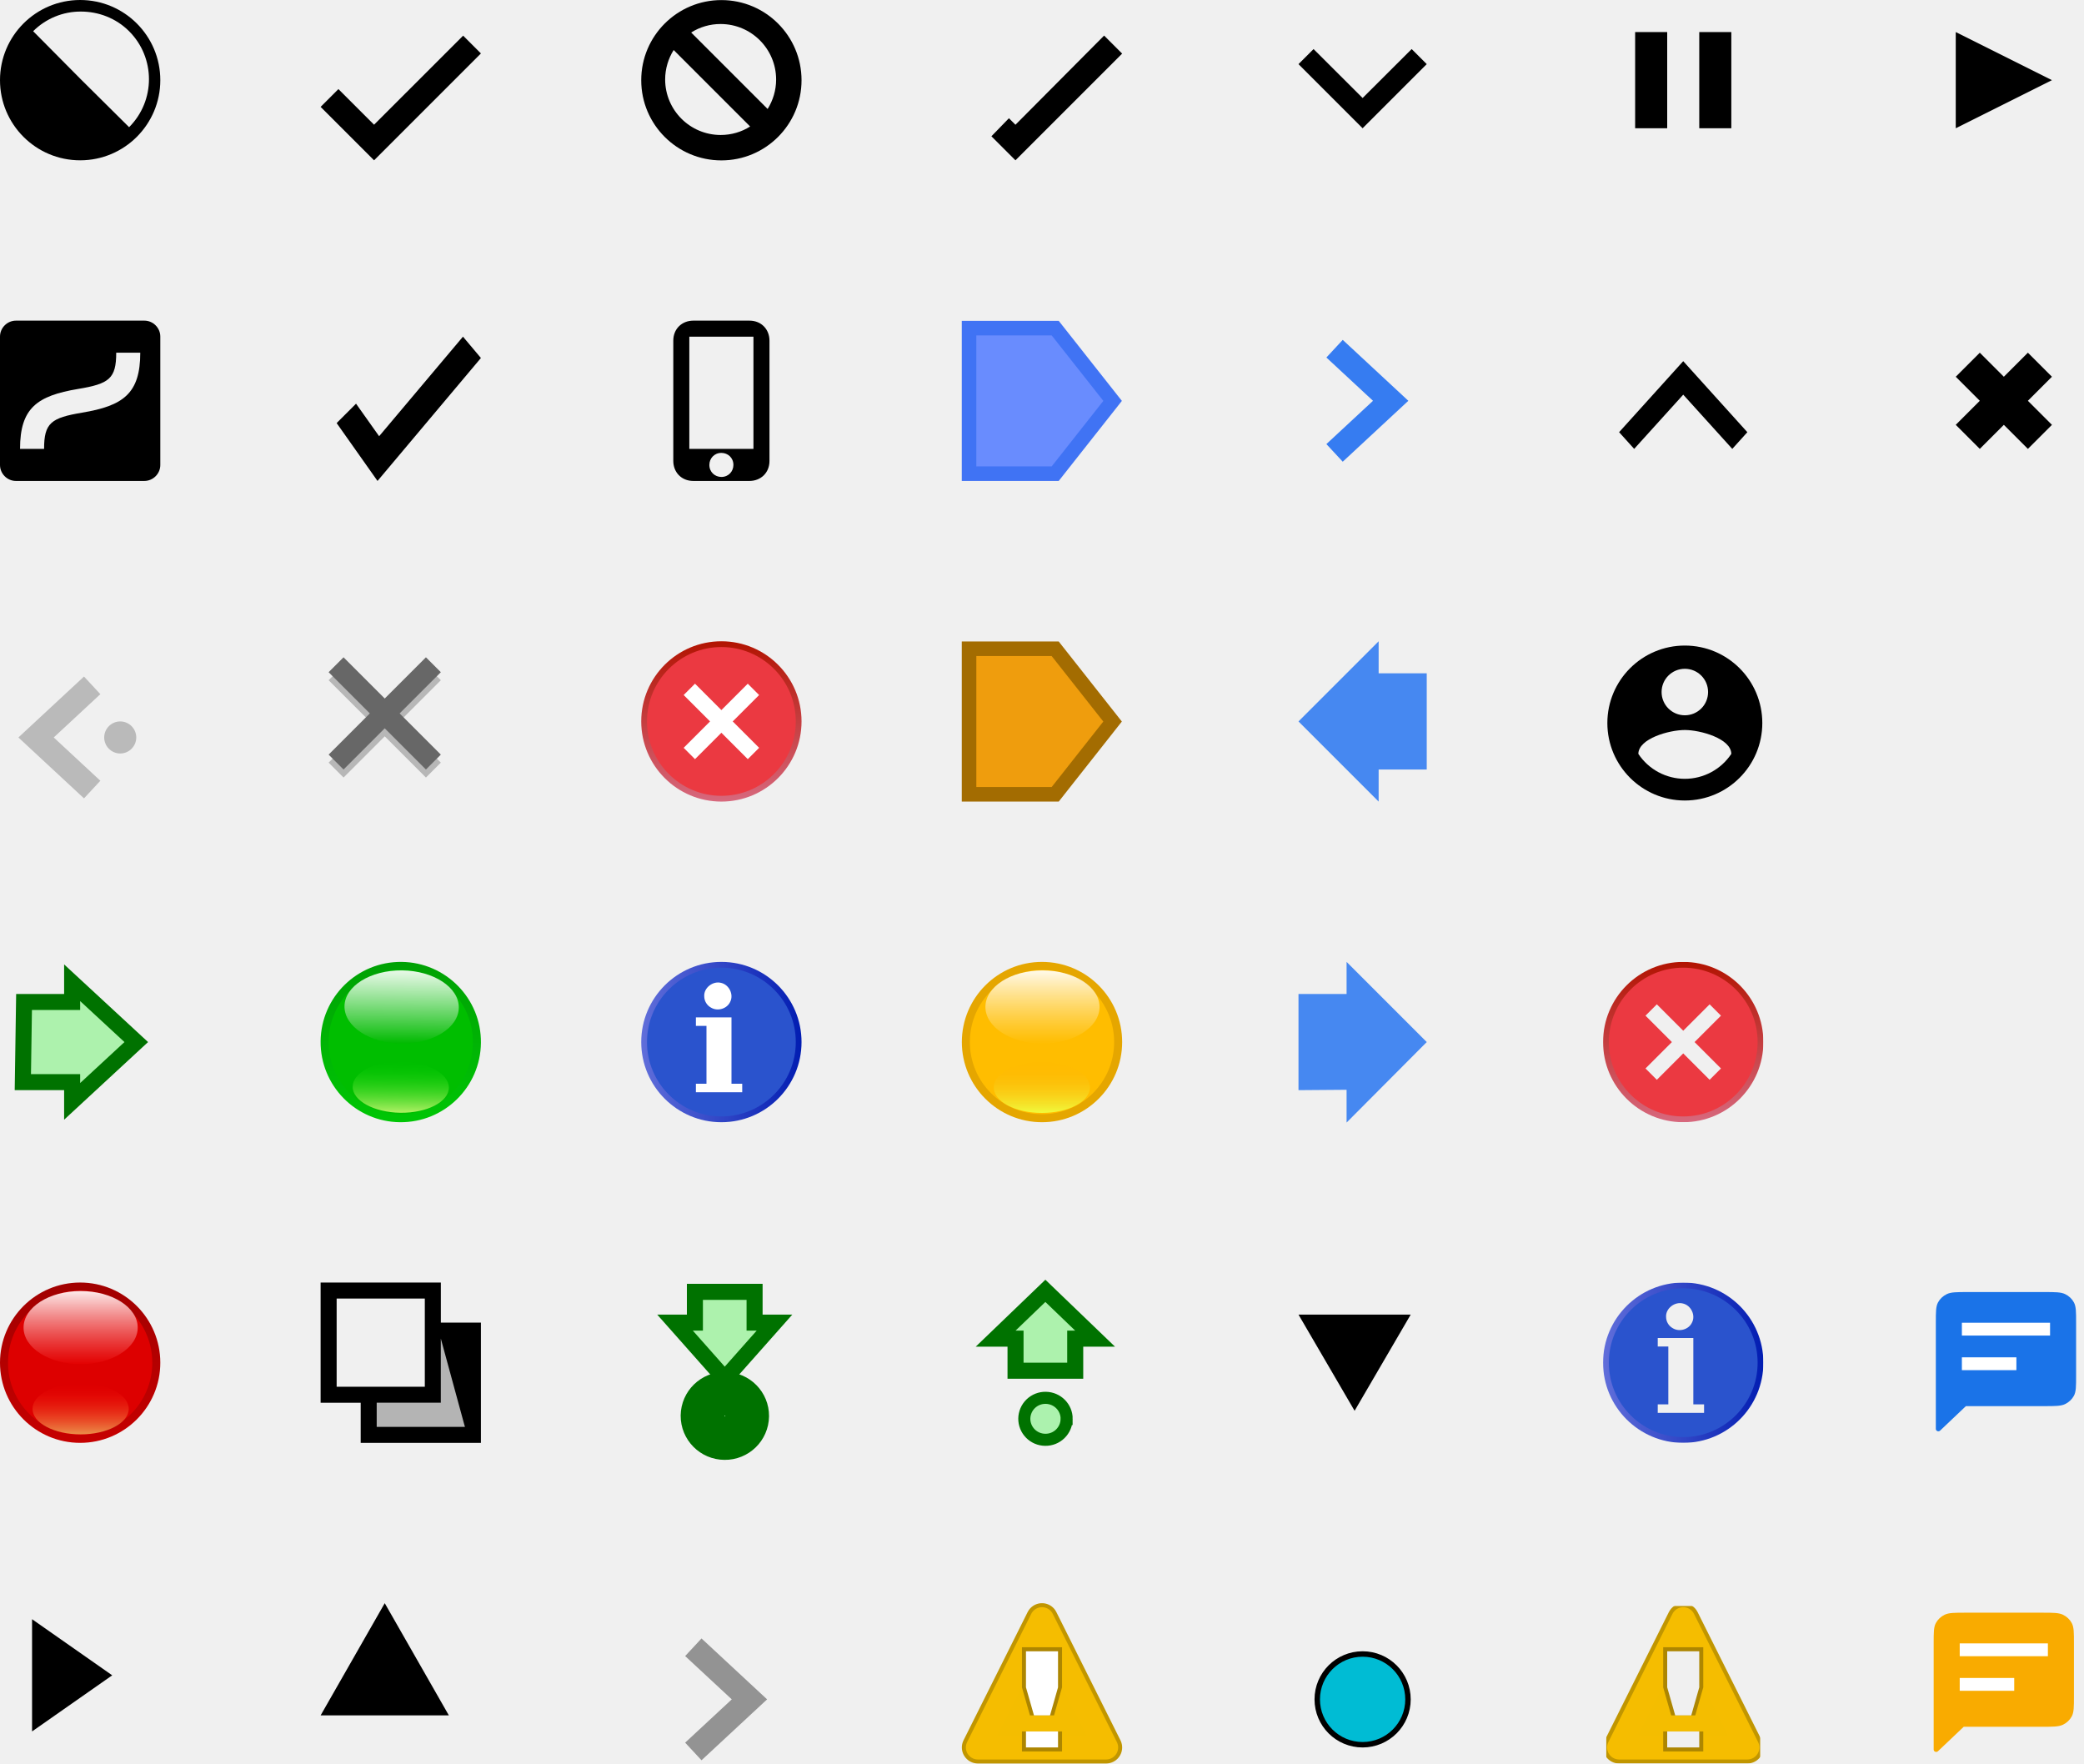
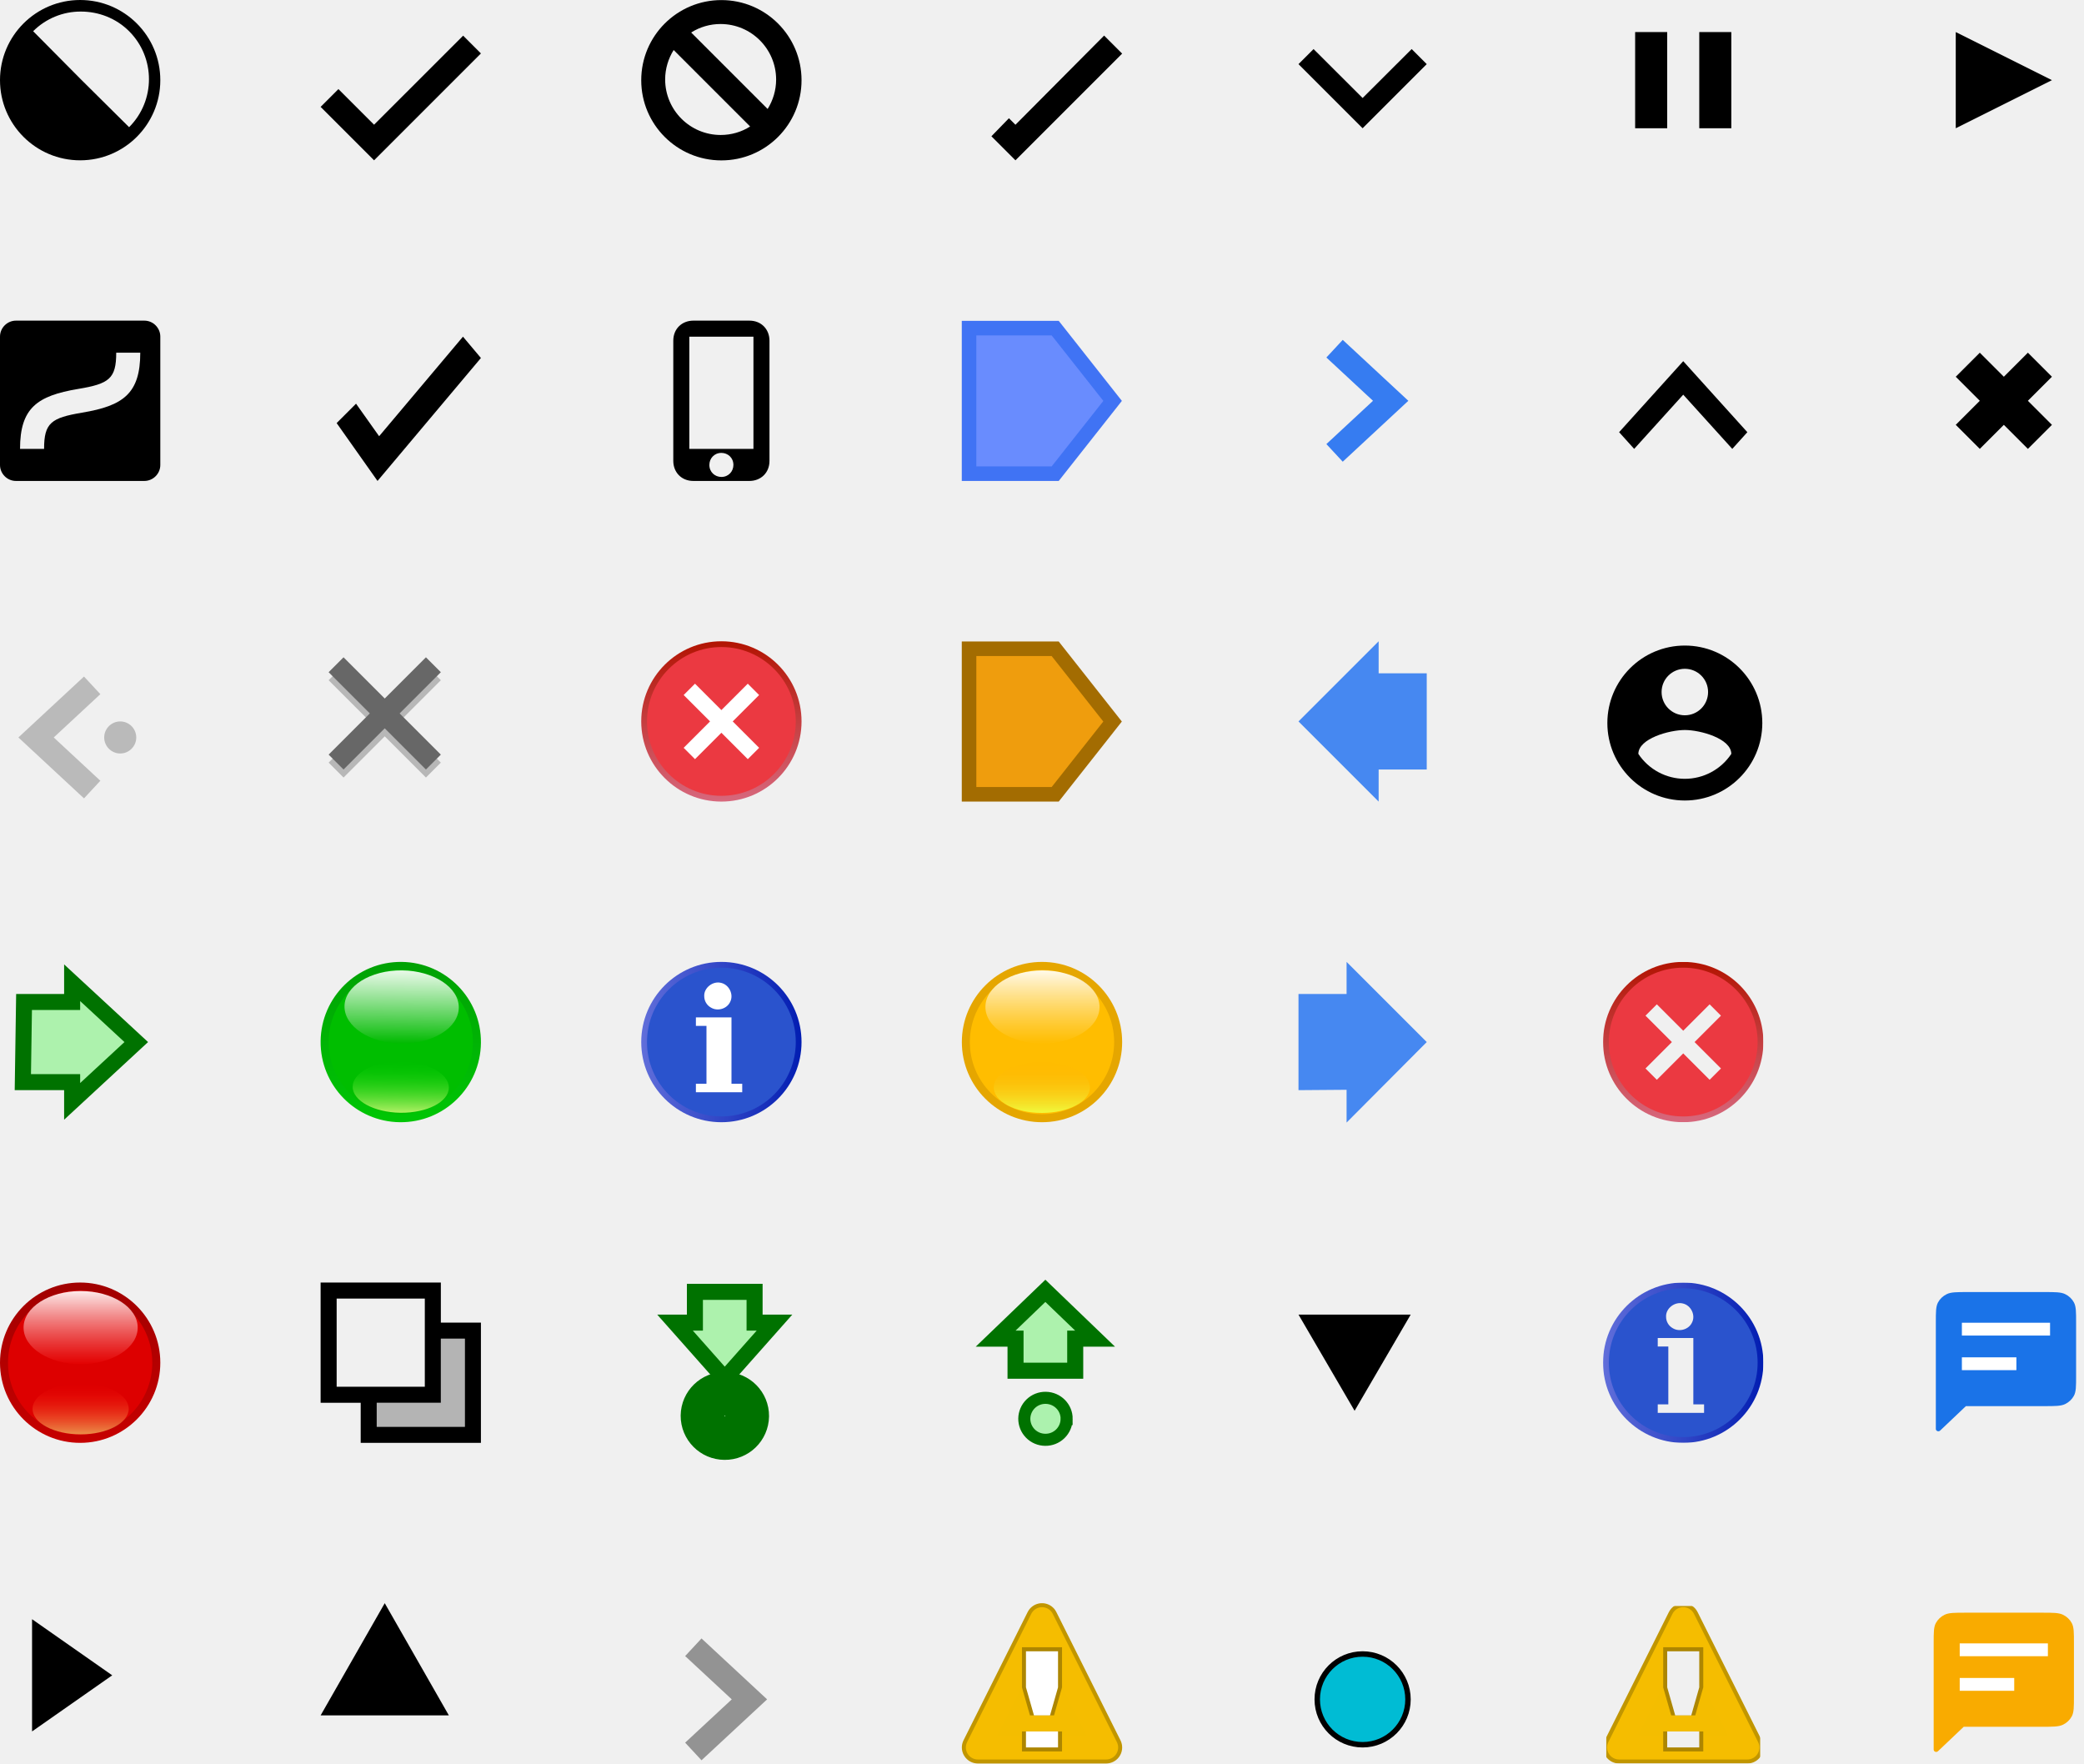
<svg xmlns="http://www.w3.org/2000/svg" xmlns:xlink="http://www.w3.org/1999/xlink" height="110" width="130">
  <defs>
    <linearGradient xlink:href="#a" gradientUnits="userSpaceOnUse" gradientTransform="translate(-.714 -69.286) scale(.71429)" y2="104" y1="104" x2="127" x1="113" id="y" />
    <linearGradient id="a">
      <stop offset="0" stop-color="#606eda" />
      <stop offset="1" stop-color="#021db2" />
    </linearGradient>
    <linearGradient xlink:href="#b" gradientUnits="userSpaceOnUse" gradientTransform="matrix(0 -.41667 -.41667 0 25 10)" x2="24" id="A" />
    <linearGradient id="b">
      <stop offset="0" stop-color="#d7687d" />
      <stop offset="1" stop-color="#b21402" />
    </linearGradient>
  </defs>
  <path d="M0 20.995c0-.55.456-.995.995-.995h8.01c.55 0 .995.455.995.995v8.01c0 .549-.456.995-.995.995H.995C.445 30 0 29.544 0 29.004zm5.123 4.744C7.691 25.312 8.75 24.546 8.75 22h-1.5c0 1.62-.44 1.939-2.373 2.26-2.568.429-3.627 1.194-3.627 3.74h1.5c0-1.62.44-1.937 2.373-2.26zM23.65 27.21l-1.44-2.03L21 26.39 23.55 30 30 22.33 28.88 21z" />
  <path style="fill:#bababa" d="M46.5 25c0 .55.45 1 1 1s1-.45 1-1-.45-1-1-1-1 .45-1 1" transform="translate(-40 21)" />
  <path style="fill:none;stroke:#bababa;stroke-width:1.5" d="M45.75 21.75 42.25 25l3.5 3.25" transform="translate(-40 21)" />
  <path style="fill-opacity:.24" d="m184.5 100.43-.93-.93-2.57 2.57-2.57-2.57-.93.93 2.57 2.57-2.57 2.57.93.93 2.57-2.57 2.57 2.57.93-.93-2.57-2.57 2.57-2.57z" transform="translate(-157 -58)" />
  <path style="fill:#676767" d="m184.5 99.93-.93-.93-2.57 2.57-2.57-2.57-.93.93 2.57 2.57-2.57 2.57.93.93 2.57-2.57 2.57 2.57.93-.93-2.57-2.57 2.57-2.57z" transform="translate(-157 -58)" />
  <path d="M43.25 20c-.7 0-1.25.5-1.25 1.25v7.5c0 .7.5 1.25 1.25 1.25h3.5c.7 0 1.25-.5 1.25-1.25v-7.5c0-.7-.5-1.25-1.25-1.25zM43 21h4v7h-4zm2 7.25c.4 0 .75.3.75.75 0 .4-.3.75-.75.75-.4 0-.75-.3-.75-.75 0-.4.3-.75.75-.75z" />
  <g transform="translate(40 40)">
    <path style="fill:url(#c)" d="M25 0c-2.76 0-5 2.24-5 5s2.24 5 5 5 5-2.24 5-5-2.24-5-5-5" transform="translate(-20)" />
    <path style="fill:#eb3941" d="M20.36 5c0 2.56 2.08 4.64 4.64 4.64 2.56 0 4.64-2.08 4.64-4.64 0-2.56-2.08-4.64-4.64-4.64-2.56 0-4.64 2.08-4.64 4.64" transform="translate(-20)" />
    <path style="stroke:#fff" d="m23 3 4 4M27 3l-4 4" transform="translate(-20)" />
    <defs>
      <linearGradient id="d">
        <stop offset="0" stop-color="#d7687d" />
        <stop offset="1" stop-color="#b21402" />
      </linearGradient>
      <linearGradient xlink:href="#d" gradientUnits="userSpaceOnUse" gradientTransform="matrix(0 -.41667 -.41667 0 25 10)" x2="24" id="c" />
    </defs>
  </g>
  <path d="m4.5 61.3 4 3.7-4 3.7v-1.2H1.425l.075-5h3z" style="fill:#adf2ad;stroke:#007200;stroke-width:1;stroke-miterlimit:4;stroke-dasharray:none" />
  <g transform="translate(20 60)">
    <path style="fill:url(#e)" d="M144.95 10A5.002 5.002 0 0 1 140 4.95 5.002 5.002 0 0 1 145.05 0c2.76.03 4.98 2.29 4.95 5.05a5.002 5.002 0 0 1-5.05 4.95z" transform="translate(-140)" />
    <path style="fill:#00be00" d="M149.5 5.05a4.494 4.494 0 0 1-4.55 4.45 4.494 4.494 0 0 1-4.45-4.55A4.494 4.494 0 0 1 145.05.5c2.49.03 4.48 2.06 4.45 4.55z" transform="translate(-140)" />
    <path style="fill:url(#f)" d="M145.08.53c1.97.02 3.55 1.06 3.54 2.32-.01 1.26-1.62 2.26-3.59 2.24-1.97-.02-3.55-1.06-3.54-2.32.01-1.26 1.62-2.26 3.59-2.24z" transform="translate(-140)" />
    <path style="fill:url(#g)" d="M144.98 9.41c1.66.02 3.01-.68 3.02-1.56.01-.88-1.33-1.61-2.98-1.63-1.66-.02-3.01.68-3.02 1.56-.01.88 1.33 1.61 2.98 1.63z" transform="translate(-140)" />
    <defs>
      <linearGradient id="h">
        <stop offset="0" stop-opacity="0" stop-color="#00d600" />
        <stop offset="1" stop-opacity=".81" stop-color="#d8fc7b" />
      </linearGradient>
      <linearGradient id="i">
        <stop offset="0" stop-color="#00ba00" />
        <stop offset="1" stop-opacity=".91" stop-color="#fff" />
      </linearGradient>
      <linearGradient id="j">
        <stop offset="0" stop-color="#00a104" />
        <stop offset="1" stop-color="#00c605" />
      </linearGradient>
      <linearGradient xlink:href="#h" gradientUnits="userSpaceOnUse" gradientTransform="matrix(-.0048 .4396 .78038 .00853 65.608 -94.834)" y2="103.16" y1="103.16" x2="235.12" x1="227.88" id="g" />
      <linearGradient xlink:href="#i" gradientUnits="userSpaceOnUse" gradientTransform="matrix(.00687 -.62923 .9267 .01012 47.871 147.44)" y2="103.16" y1="103.16" x2="235.12" x1="227.88" id="f" />
      <linearGradient xlink:href="#j" gradientUnits="userSpaceOnUse" gradientTransform="matrix(-.01507 1.3791 -1.3006 -.0142 282.66 -312.8)" y2="103.16" y1="103.16" x2="235.12" x1="227.88" id="e" />
    </defs>
  </g>
  <g transform="translate(40 60)">
    <path style="fill:url(#k)" d="M85 0c-2.76 0-5 2.24-5 5s2.24 5 5 5 5-2.24 5-5-2.24-5-5-5" transform="translate(-80)" />
    <path style="fill:#2a53cd" d="M80.36 5c0 2.56 2.08 4.64 4.64 4.64 2.56 0 4.64-2.08 4.64-4.64 0-2.56-2.08-4.64-4.64-4.64-2.56 0-4.64 2.08-4.64 4.64" transform="translate(-80)" />
    <path style="fill:#fff" d="M83.93 2.14c-.03-.53.55-.97 1.06-.83.5.12.79.73.56 1.18-.2.44-.79.61-1.2.36a.812.812 0 0 1-.42-.71zm1.7 5.46h.67v.53h-2.89V7.6h.66V3.99h-.66v-.53h2.22V7.6z" transform="translate(-80)" />
    <defs>
      <linearGradient id="l">
        <stop offset="0" stop-color="#606eda" />
        <stop offset="1" stop-color="#021db2" />
      </linearGradient>
      <linearGradient xlink:href="#l" gradientUnits="userSpaceOnUse" gradientTransform="translate(-.714 -69.286) scale(.71429)" y2="104" y1="104" x2="127" x1="113" id="k" />
    </defs>
  </g>
  <path style="fill:#698cfe;stroke:#4073f4;stroke-width:.908" d="M160.45 20.467v9.079h5.373l3.582-4.54-3.582-4.539z" transform="translate(-100)" />
  <path style="fill:#ef9d0d;stroke:#a36c01;stroke-width:.908" d="M140.45 20.467v9.08h5.372l3.581-4.54-3.581-4.54z" transform="translate(-80 20)" />
  <g transform="translate(60 60)">
    <path style="fill:#e5a600" d="M165 10c-2.76 0-5-2.24-5-5s2.24-5 5-5 5 2.24 5 5-2.24 5-5 5z" transform="translate(-160)" />
    <path style="fill:#ffbd00" d="M169.5 5c0 2.49-2.01 4.5-4.5 4.5s-4.5-2.01-4.5-4.5S162.51.5 165 .5s4.5 2.01 4.5 4.5z" transform="translate(-160)" />
    <path style="fill:url(#m)" d="M165.03.53c1.97 0 3.56 1.02 3.56 2.28 0 1.26-1.59 2.28-3.56 2.28s-3.56-1.02-3.56-2.28c0-1.26 1.59-2.28 3.56-2.28z" transform="translate(-160)" />
    <path style="fill:url(#n)" d="M164.99 9.42c1.66 0 3-.71 3-1.59 0-.88-1.34-1.59-3-1.59s-3 .71-3 1.59c0 .88 1.34 1.59 3 1.59z" transform="translate(-160)" />
    <defs>
      <linearGradient id="o">
        <stop offset="0" stop-opacity="0" stop-color="#ffa801" />
        <stop offset="1" stop-color="#f0fb3d" />
      </linearGradient>
      <linearGradient id="p">
        <stop offset="0" stop-opacity=".65" stop-color="#ffbd00" />
        <stop offset="1" stop-opacity=".91" stop-color="#fff" />
      </linearGradient>
      <linearGradient xlink:href="#o" gradientUnits="userSpaceOnUse" gradientTransform="matrix(0 .43966 .78049 0 84.444 -93.924)" y2="103.16" y1="103.16" x2="235.12" x1="227.88" id="n" />
      <linearGradient xlink:href="#p" gradientUnits="userSpaceOnUse" gradientTransform="matrix(0 -.62931 .92683 0 69.47 148.53)" y2="103.16" y1="103.16" x2="235.12" x1="227.88" id="m" />
    </defs>
  </g>
  <g transform="translate(0 80)">
    <path style="fill:url(#q)" d="M125 10c-2.76 0-5-2.24-5-5s2.24-5 5-5 5 2.24 5 5-2.24 5-5 5z" transform="translate(-120)" />
    <path style="fill:#d00" d="M129.5 5c0 2.49-2.01 4.5-4.5 4.5s-4.5-2.01-4.5-4.5S122.51.5 125 .5s4.5 2.01 4.5 4.5z" transform="translate(-120)" />
    <path style="fill:url(#r)" d="M125.03.53c1.97 0 3.56 1.02 3.56 2.28 0 1.26-1.59 2.28-3.56 2.28s-3.56-1.02-3.56-2.28c0-1.26 1.59-2.28 3.56-2.28z" transform="translate(-120)" />
    <path style="fill:url(#s)" d="M125.03 9.47c1.66 0 3-.71 3-1.59 0-.88-1.34-1.59-3-1.59s-3 .71-3 1.59c0 .88 1.34 1.59 3 1.59z" transform="translate(-120)" />
    <defs>
      <linearGradient id="t">
        <stop offset="0" stop-opacity="0" stop-color="red" />
        <stop offset="1" stop-opacity=".71" stop-color="#f0cb68" />
      </linearGradient>
      <linearGradient id="u">
        <stop offset="0" stop-opacity=".65" stop-color="#e60000" />
        <stop offset="1" stop-opacity=".91" stop-color="#fff" />
      </linearGradient>
      <linearGradient id="v">
        <stop offset="0" stop-color="#a10000" />
        <stop offset="1" stop-color="#c60000" />
      </linearGradient>
      <linearGradient xlink:href="#t" gradientUnits="userSpaceOnUse" gradientTransform="matrix(0 .43966 .78049 0 44.488 -93.88)" y2="103.16" y1="103.16" x2="235.12" x1="227.88" id="s" />
      <linearGradient xlink:href="#u" gradientUnits="userSpaceOnUse" gradientTransform="matrix(0 -.62931 .92683 0 29.47 148.53)" y2="103.16" y1="103.16" x2="235.12" x1="227.88" id="r" />
      <linearGradient xlink:href="#v" gradientUnits="userSpaceOnUse" gradientTransform="matrix(0 1.3793 -1.3008 0 259.08 -314.35)" y2="103.16" y1="103.16" x2="235.12" x1="227.88" id="q" />
    </defs>
  </g>
  <path style="fill:none" d="M60 20h10v10H60z" transform="translate(-40 60)" />
-   <path d="M27.5 82.5V80H20v7.5h2.5V90H30v-7.5zM21 81h5.5v5.5H21zm2.5 6.5h4v-4L29 89h-5.5z" />
+   <path d="M27.5 82.5V80H20v7.5h2.5V90H30v-7.5zM21 81h5.5v5.5H21zm2.5 6.5h4v-4H29V89h-5.5z" />
  <path style="fill-opacity:.25" d="M3.5 7.5h4v-4H9V9H3.5z" transform="translate(20 80)" />
  <g style="fill:#acf2ae;stroke:#007200;stroke-width:2.577">
    <path d="M45.202 89.773a1.461 1.461 0 0 1-1.454-1.469 1.462 1.462 0 0 1 1.483-1.44c.81.009 1.462.666 1.453 1.469a1.462 1.462 0 0 1-1.482 1.44z" />
    <path d="M46.537 88.333a1.314 1.314 0 0 1-1.335 1.294 1.313 1.313 0 0 1-1.307-1.323 1.314 1.314 0 0 1 1.336-1.294c.73.008 1.315.599 1.306 1.323z" />
  </g>
  <path style="fill:#adf2ad;stroke:#007200;stroke-width:1;stroke-miterlimit:4;stroke-dasharray:none" d="M48.313 82.5 45.21 86l-3.102-3.5h1.24v-1.92h3.723v1.92z" />
  <path style="fill:#acf2ae;stroke:#007200;stroke-width:.753" d="M66.537 88.514a1.314 1.314 0 0 1-1.335 1.295 1.313 1.313 0 0 1-1.306-1.324 1.314 1.314 0 0 1 1.335-1.294c.731.009 1.315.6 1.307 1.323z" />
  <path style="fill:#adf2ad;stroke:#007200;stroke-width:1;stroke-miterlimit:4;stroke-dasharray:none" d="m62.108 83.5 3.102-2.982 3.102 2.982h-1.24v2h-3.723v-2z" />
  <path style="fill:none;stroke:#367cf1;stroke-width:1.5" d="m23.25 21.75 3.5 3.25-3.5 3.25" transform="translate(60)" />
  <path style="fill:#4688f1" d="m186 20-5 5 5 5v-2h3v-6h-3z" transform="translate(-100 20)" />
  <path style="fill:#4688f1" d="m186 19.955-5 5 5 5.022v-2.045l3 .023v-6h-3z" transform="matrix(-1 0 0 1 270 40.045)" />
  <path d="m84.5 88 3.5-6h-7M7 104.5 2 101v7M24 100l4 7h-8" />
  <path style="fill:none;stroke:#939393;stroke-width:1.5" d="M3.25 21.75 6.75 25l-3.5 3.25" transform="translate(40 81)" />
  <path style="stroke:#c19600;stroke-width:2;stroke-linejoin:round" d="m61 9 4-8 4 8z" transform="translate(0 100)" />
  <path style="fill:#f4bd00;stroke:#f5bd00;stroke-width:1.5;stroke-linejoin:round" d="m61 9 4-8 4 8z" transform="translate(0 100)" />
  <path style="fill:#ad8601" d="M63.75 2.75h2.5v2.5L65.75 7h-1.5l-.5-1.75v-2.5m0 5.25h2.5v1.25h-2.5" transform="translate(0 100)" />
  <path style="fill:#fff" d="M64 3h2v2.25L65.5 7h-1L64 5.25V3m0 5h2v1h-2" transform="translate(0 100)" />
  <text y="118.387" x="3.051" style="font-style:normal;font-weight:400;line-height:0%;font-family:sans-serif;letter-spacing:0;word-spacing:0;fill:#ccc;fill-opacity:1;stroke:none" xml:space="preserve">
    <tspan style="font-size:8px;line-height:1.25;font-family:sans-serif" y="118.387" x="3.051">a</tspan>
  </text>
  <text y="118.387" x="23.051" style="font-style:normal;font-weight:400;line-height:0%;font-family:sans-serif;letter-spacing:0;word-spacing:0;fill:#ccc;fill-opacity:1;stroke:none" xml:space="preserve">
    <tspan style="font-size:8px;line-height:1.25;font-family:sans-serif" y="118.387" x="23.051">b</tspan>
  </text>
  <text y="118.387" x="43.051" style="font-style:normal;font-weight:400;line-height:0%;font-family:sans-serif;letter-spacing:0;word-spacing:0;fill:#ccc;fill-opacity:1;stroke:none" xml:space="preserve">
    <tspan style="font-size:8px;line-height:1.25;font-family:sans-serif" y="118.387" x="43.051">c</tspan>
  </text>
  <text y="118.387" x="63.051" style="font-style:normal;font-weight:400;line-height:0%;font-family:sans-serif;letter-spacing:0;word-spacing:0;fill:#ccc;fill-opacity:1;stroke:none" xml:space="preserve">
    <tspan style="font-size:8px;line-height:1.25;font-family:sans-serif" y="118.387" x="63.051">d</tspan>
  </text>
  <text y="118.387" x="83.051" style="font-style:normal;font-weight:400;line-height:0%;font-family:sans-serif;letter-spacing:0;word-spacing:0;fill:#ccc;fill-opacity:1;stroke:none" xml:space="preserve">
    <tspan style="font-size:8px;line-height:1.25;font-family:sans-serif" y="118.387" x="83.051">e</tspan>
  </text>
  <text y="107.818" x="-7.026" style="font-style:normal;font-weight:400;line-height:0%;font-family:sans-serif;letter-spacing:0;word-spacing:0;fill:#ccc;fill-opacity:1;stroke:none" xml:space="preserve">
    <tspan style="font-size:8px;line-height:1.25;font-family:sans-serif" y="107.818" x="-7.026">1</tspan>
  </text>
  <text y="87.88" x="-6.819" style="font-style:normal;font-weight:400;line-height:0%;font-family:sans-serif;letter-spacing:0;word-spacing:0;fill:#ccc;fill-opacity:1;stroke:none" xml:space="preserve">
    <tspan style="font-size:8px;line-height:1.25;font-family:sans-serif" y="87.88" x="-6.819">2</tspan>
  </text>
  <text y="67.992" x="-6.756" style="font-style:normal;font-weight:400;line-height:0%;font-family:sans-serif;letter-spacing:0;word-spacing:0;fill:#ccc;fill-opacity:1;stroke:none" xml:space="preserve">
    <tspan style="font-size:8px;line-height:1.25;font-family:sans-serif" y="67.992" x="-6.756">3</tspan>
  </text>
  <text y="47.994" x="-6.917" style="font-style:normal;font-weight:400;line-height:0%;font-family:sans-serif;letter-spacing:0;word-spacing:0;fill:#ccc;fill-opacity:1;stroke:none" xml:space="preserve">
    <tspan style="font-size:8px;line-height:1.25;font-family:sans-serif" y="47.994" x="-6.917">4</tspan>
  </text>
  <text y="28.056" x="-7.108" style="font-style:normal;font-weight:400;line-height:0%;font-family:sans-serif;letter-spacing:0;word-spacing:0;fill:#ccc;fill-opacity:1;stroke:none" xml:space="preserve">
    <tspan style="font-size:8px;line-height:1.25;font-family:sans-serif" y="28.056" x="-7.108">5</tspan>
  </text>
  <circle r="2.5" cy="3" cx="3" style="fill:#00bcd4;stroke:#000;stroke-width:.3" transform="matrix(1.13208 0 0 1.13208 81.604 102.604)" />
  <path d="M5 0a5 5 0 1 0 0 10A5 5 0 0 0 5 0zm.048.721c1.083 0 2.179.4 3.005 1.226a4.234 4.234 0 0 1 0 5.986L5.048 4.952l-2.98-3.005A4.18 4.18 0 0 1 5.047.721z" style="fill:#000;fill-opacity:1;stroke-width:0;stroke-miterlimit:4" />
  <text y="8" x="-6.68" style="font-style:normal;font-weight:400;line-height:0%;font-family:sans-serif;letter-spacing:0;word-spacing:0;fill:#ccc;fill-opacity:1;stroke:none" xml:space="preserve">
    <tspan style="font-size:8px;line-height:1.25;font-family:sans-serif" y="8" x="-6.68">6</tspan>
  </text>
  <path d="M4.308 4.525H20.54v16.232H4.308z" style="fill:none" transform="translate(13.293 -7.438)" />
  <path d="m7.818 12.995-1.111 1.11 3.334 3.333 6.666-6.666-1.11-1.11-5.556 5.555z" style="fill-rule:evenodd" transform="translate(13.293 -7.438)" />
  <path d="M44.954 8.42a3.467 3.467 0 0 1-3.462-3.46c0-.678.2-1.309.531-1.84l4.77 4.77c-.531.338-1.162.53-1.84.53m3.462-3.46c0 .676-.2 1.307-.53 1.838l-4.77-4.77a3.405 3.405 0 0 1 1.839-.53 3.467 3.467 0 0 1 3.461 3.461M45 .005a5 5 0 1 0 0 10 5 5 0 0 0 0-10" />
  <path d="m55.582 9.657-5.531 5.563-.407-.407-1.093 1.125 1.5 1.5 6.656-6.656-1.125-1.125z" style="fill-rule:evenodd" transform="translate(13.293 -7.438)" />
  <text y="118.482" x="103.739" style="font-style:normal;font-weight:400;line-height:0%;font-family:sans-serif;letter-spacing:0;word-spacing:0;fill:#ccc;fill-opacity:1;stroke:none" xml:space="preserve">
    <tspan style="font-size:8px;line-height:1.25;font-family:sans-serif" y="118.482" x="103.739">f</tspan>
  </text>
  <g mask="url(#w)" transform="translate(100 100)">
    <path style="stroke:#c19600;stroke-width:2;stroke-linejoin:round" d="m61 9 4-8 4 8z" transform="translate(-60)" />
    <path style="fill:#f4bd00;stroke:#f5bd00;stroke-width:1.5;stroke-linejoin:round" d="m61 9 4-8 4 8z" transform="translate(-60)" />
    <path style="fill:#ad8601" d="M63.75 2.75h2.5v2.5L65.75 7h-1.5l-.5-1.75v-2.5m0 5.25h2.5v1.25h-2.5" transform="translate(-60)" />
    <mask id="w">
      <path style="fill:#fff" d="M0 0h10v10H0z" />
      <path style="fill:#000" d="M64 3h2v2.25L65.5 7h-1L64 5.25V3m0 5h2v1h-2" transform="translate(-60)" />
    </mask>
  </g>
  <g mask="url(#x)" transform="translate(100 80)">
    <path style="fill:url(#y)" d="M85 0c-2.76 0-5 2.24-5 5s2.24 5 5 5 5-2.24 5-5-2.24-5-5-5" transform="translate(-80)" />
    <path style="fill:#2a53cd" d="M80.36 5c0 2.56 2.08 4.64 4.64 4.64 2.56 0 4.64-2.08 4.64-4.64 0-2.56-2.08-4.64-4.64-4.64-2.56 0-4.64 2.08-4.64 4.64" transform="translate(-80)" />
    <mask id="x">
      <path style="fill:#fff" d="M0 0h10v10H0z" />
      <path style="fill:#000" d="M83.93 2.14c-.03-.53.55-.97 1.06-.83.5.12.79.73.56 1.18-.2.44-.79.61-1.2.36a.812.812 0 0 1-.42-.71zm1.7 5.46h.67v.53h-2.89V7.6h.66V3.99h-.66v-.53h2.22V7.6z" transform="translate(-80)" />
    </mask>
  </g>
  <g mask="url(#z)" transform="translate(100 60)">
    <path style="fill:url(#A)" d="M25 0c-2.76 0-5 2.24-5 5s2.24 5 5 5 5-2.24 5-5-2.24-5-5-5" transform="translate(-20)" />
    <path style="fill:#eb3941" d="M20.36 5c0 2.56 2.08 4.64 4.64 4.64 2.56 0 4.64-2.08 4.64-4.64 0-2.56-2.08-4.64-4.64-4.64-2.56 0-4.64 2.08-4.64 4.64" transform="translate(-20)" />
    <mask id="z">
      <path style="fill:#fff" d="M0 0h10v10H0z" />
      <path style="stroke:#000" d="m23 3 4 4M27 3l-4 4" transform="translate(-20)" />
    </mask>
  </g>
  <g style="fill:#000">
    <path d="M105.1 40.267a4.835 4.835 0 0 0-4.833 4.833 4.835 4.835 0 0 0 4.833 4.833 4.835 4.835 0 0 0 4.833-4.833 4.835 4.835 0 0 0-4.833-4.833zm0 1.45c.802 0 1.45.647 1.45 1.45 0 .802-.648 1.45-1.45 1.45-.802 0-1.45-.648-1.45-1.45 0-.803.648-1.45 1.45-1.45zm0 6.863a3.48 3.48 0 0 1-2.9-1.556c.014-.962 1.933-1.489 2.9-1.489.962 0 2.885.527 2.9 1.489a3.48 3.48 0 0 1-2.9 1.556z" />
    <path style="fill:none" d="M0 0h24v24H0z" transform="matrix(.48333 0 0 .48333 99.3 39.3)" />
  </g>
  <path d="m105 22.528-4 4.43.94 1.042 3.06-3.382L108.06 28l.94-1.041z" style="fill:#000" />
  <path d="M76.448 14.99h17.528v19.416H76.448z" style="fill:none" />
  <path d="M88.06 3.06 85 6.113 81.94 3.06 81 4l4 4 4-4z" style="fill:#000" />
  <path style="stroke-width:1.132" d="M102 2h2v6h-2z" />
  <a>
    <path style="stroke-width:1.132" d="M106 2h2v6h-2z" />
  </a>
  <text y="117.219" x="122.66" style="font-style:normal;font-weight:400;line-height:0%;font-family:sans-serif;letter-spacing:0;word-spacing:0;fill:#ccc;fill-opacity:1;stroke:none" xml:space="preserve">
    <tspan style="font-size:8px;line-height:1.25;font-family:sans-serif" y="117.219" x="122.66">g</tspan>
  </text>
-   <path d="m128 5-6 3V2zM128 26.5l-1.5 1.5-1.5-1.5-1.5 1.5-1.5-1.5 1.5-1.5-1.5-1.5 1.5-1.5 1.5 1.5 1.5-1.5 1.5 1.5-1.5 1.5z" />
+   <path d="m128 5-6 3V2ZM128 26.5l-1.5 1.5-1.5-1.5-1.5 1.5-1.5-1.5 1.5-1.5-1.5-1.5 1.5-1.5 1.5 1.5 1.5-1.5 1.5 1.5-1.5 1.5z" />
  <g style="fill:none">
    <path style="clip-rule:evenodd;fill:#1a73e8;fill-rule:evenodd;stroke-width:1;fill-opacity:1" d="M3.43-29.796c-.218.428-.218.988-.218 2.108v5.6a104.578 104.578 0 0 0 0 .45v5.146c0 .223.27.335.427.177l2.573-2.573h7.8c1.12 0 1.68 0 2.108-.218a2 2 0 0 0 .874-.874c.218-.428.218-.988.218-2.108v-5.6c0-1.12 0-1.68-.218-2.108a2 2 0 0 0-.874-.874c-.428-.218-.988-.218-2.108-.218h-7.6c-1.12 0-1.68 0-2.108.218a2 2 0 0 0-.874.874z" transform="matrix(.625 0 0 .593 118.75 98.91)" />
    <path style="fill:#fff;fill-opacity:1;fill-rule:evenodd;stroke-width:1.575" d="M5.812-27.66h8.8v1.349h-8.8z" transform="matrix(.625 0 0 .593 118.75 98.91)" />
    <path style="fill:#fff;fill-opacity:1;fill-rule:evenodd;stroke-width:1.238" d="M5.812-24.022h5.44v1.349h-5.44z" transform="matrix(.625 0 0 .593 118.75 98.91)" />
    <path style="clip-rule:evenodd;fill:#f9ab00;fill-opacity:1;fill-rule:evenodd;stroke-width:1" d="M3.214 3.931c-.218.428-.218.988-.218 2.108v5.6a104.578 104.578 0 0 0 0 .45v5.147c0 .222.27.334.427.176l2.573-2.573h7.8c1.12 0 1.68 0 2.108-.218a2 2 0 0 0 .874-.874c.218-.428.218-.988.218-2.108v-5.6c0-1.12 0-1.68-.218-2.108a2 2 0 0 0-.874-.874c-.427-.218-.988-.218-2.108-.218h-7.6c-1.12 0-1.68 0-2.108.218a2 2 0 0 0-.874.874z" transform="matrix(.625 0 0 .593 118.75 98.91)" />
    <path style="fill:#fff;fill-opacity:1;fill-rule:evenodd;stroke-width:1.575" d="M5.596 6.068h8.8v1.349h-8.8z" transform="matrix(.625 0 0 .593 118.75 98.91)" />
    <path style="fill:#fff;fill-opacity:1;fill-rule:evenodd;stroke-width:1.238" d="M5.596 9.706h5.44v1.349h-5.44z" transform="matrix(.625 0 0 .593 118.75 98.91)" />
    <text transform="matrix(.60879 0 0 .60879 118.75 98.91)" y="-178.896" x="-211.003" style="font-style:normal;font-weight:400;font-size:8.761px;line-height:1.25;font-family:sans-serif;fill:#000;fill-opacity:1;stroke:none;stroke-width:1.643" xml:space="preserve">
      <tspan style="stroke-width:1.643;font-size:8.761px" y="-178.896" x="-211.003">Sprites are deprecated, do not modify this file.</tspan>
      <tspan style="stroke-width:1.643;font-size:8.761px" y="-167.945" x="-211.003">See readme in front_end/Images for the new workflow.</tspan>
    </text>
  </g>
</svg>
